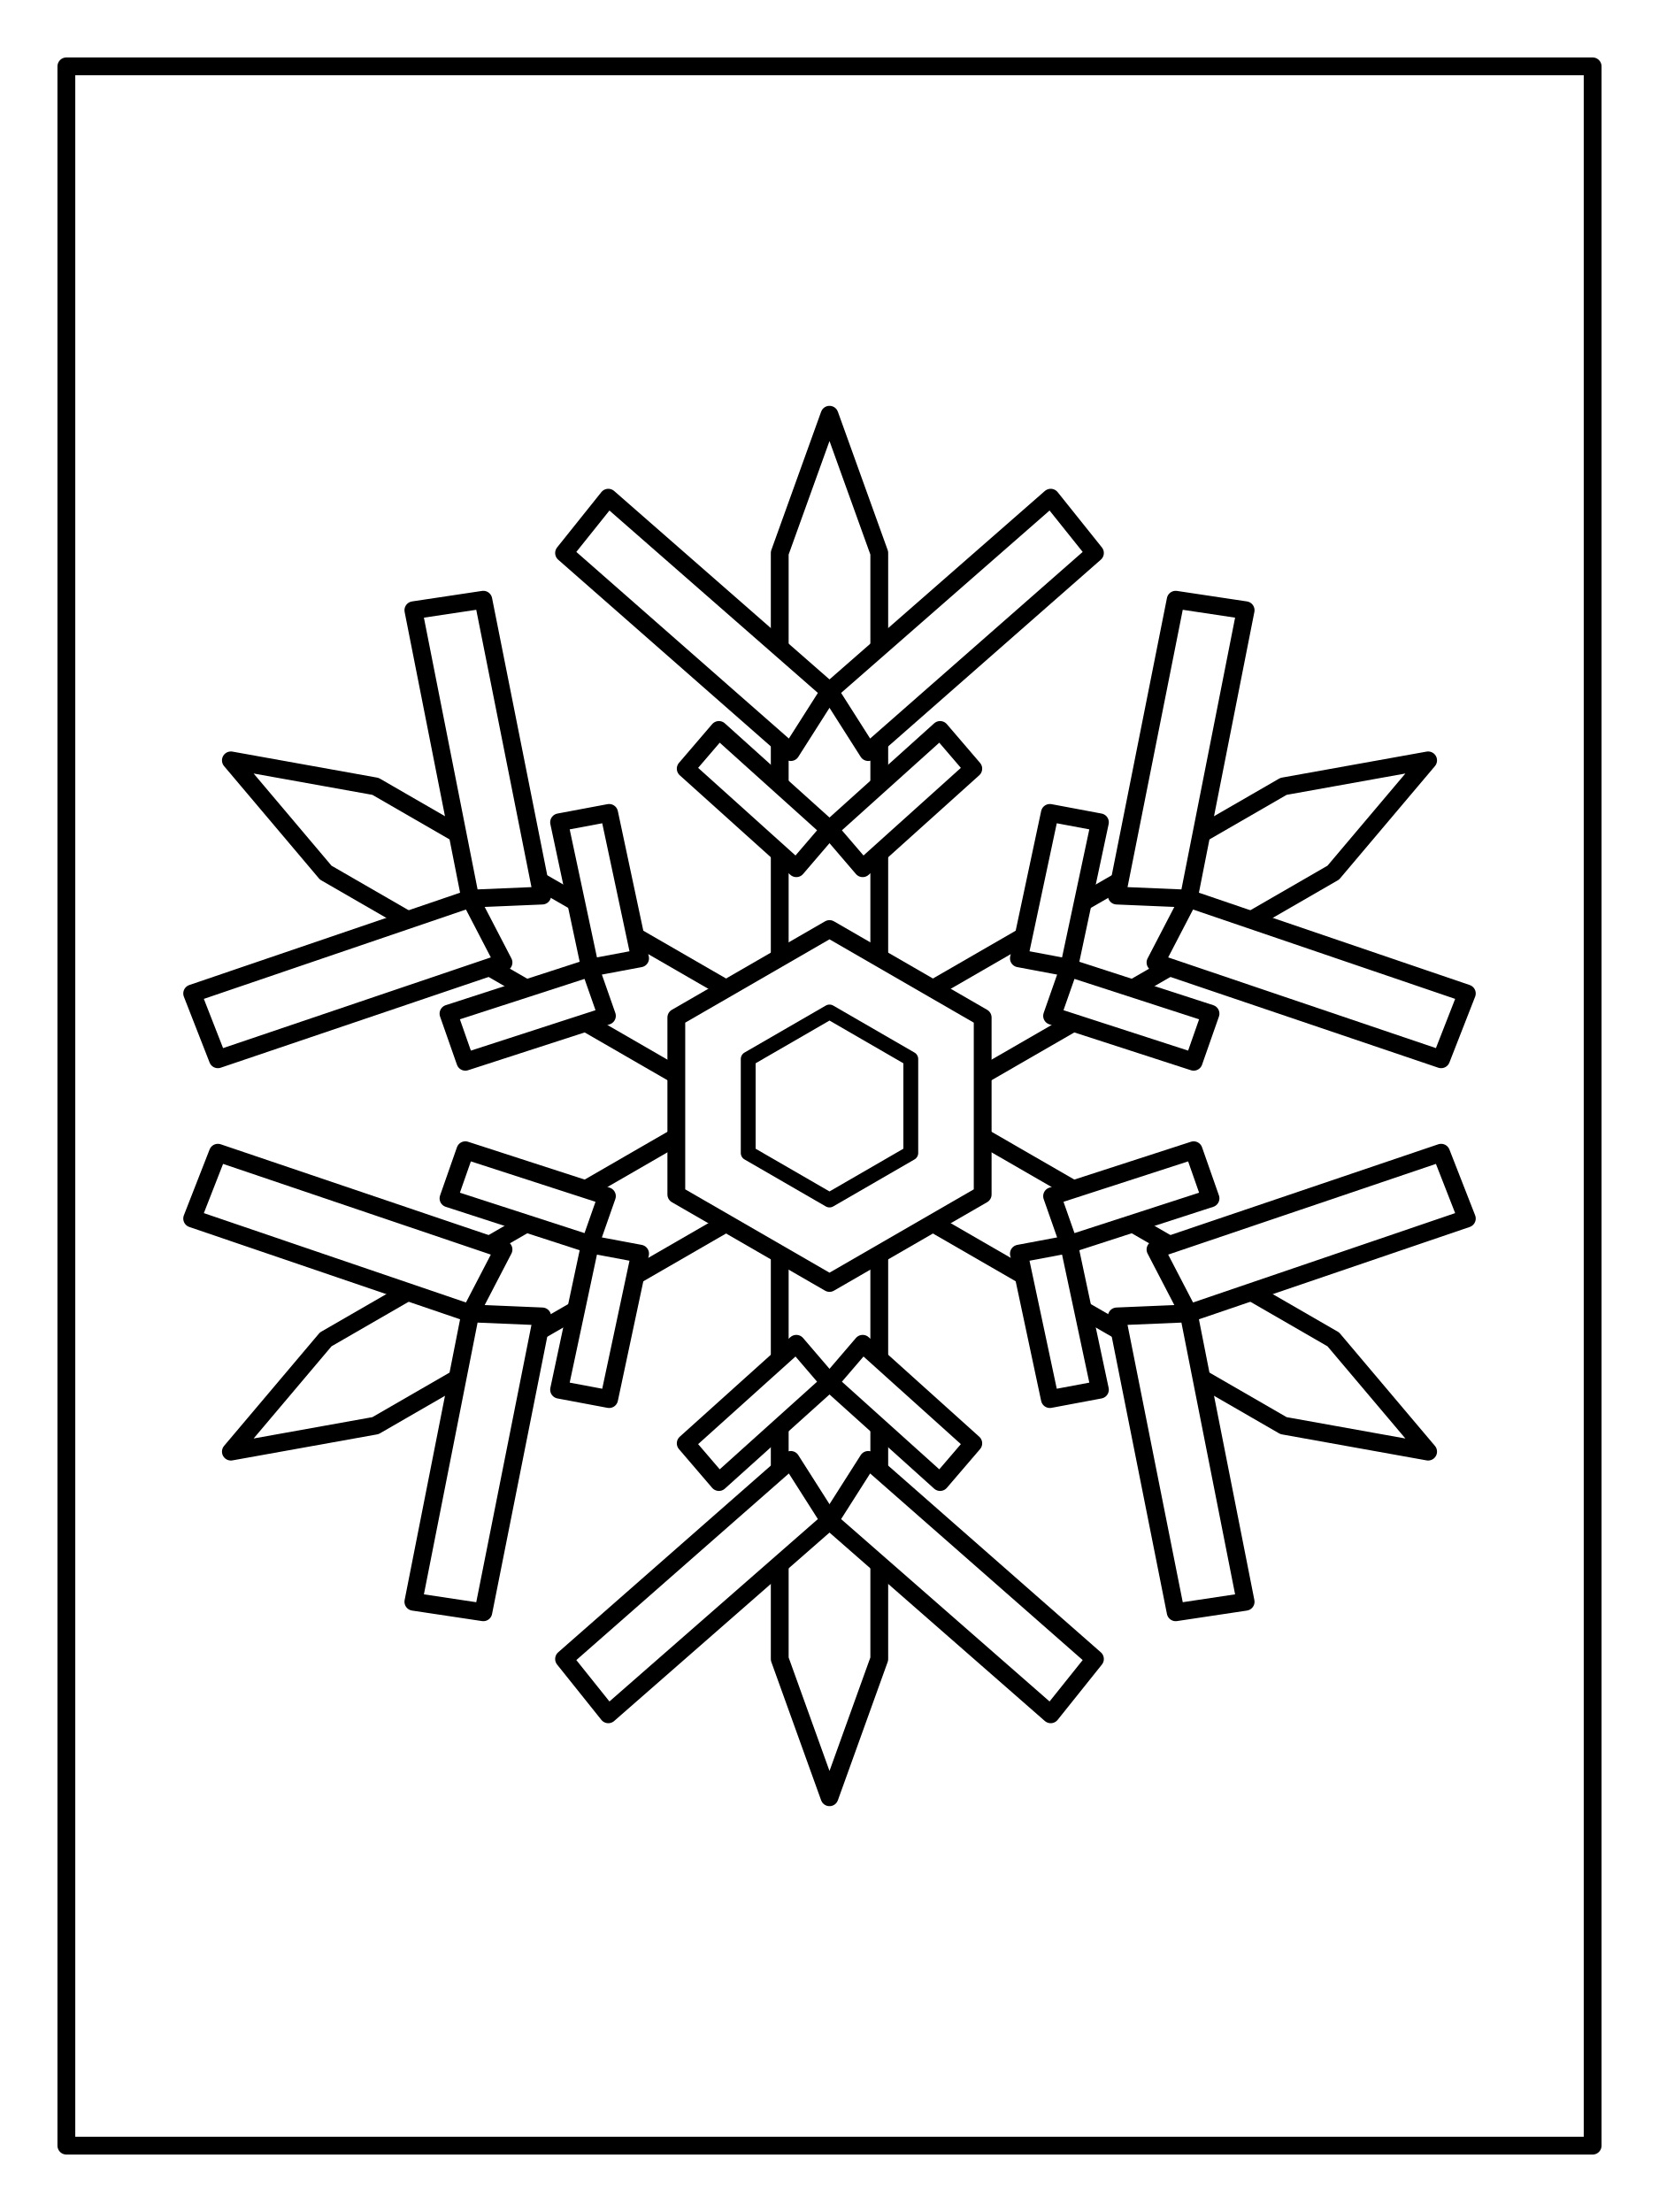
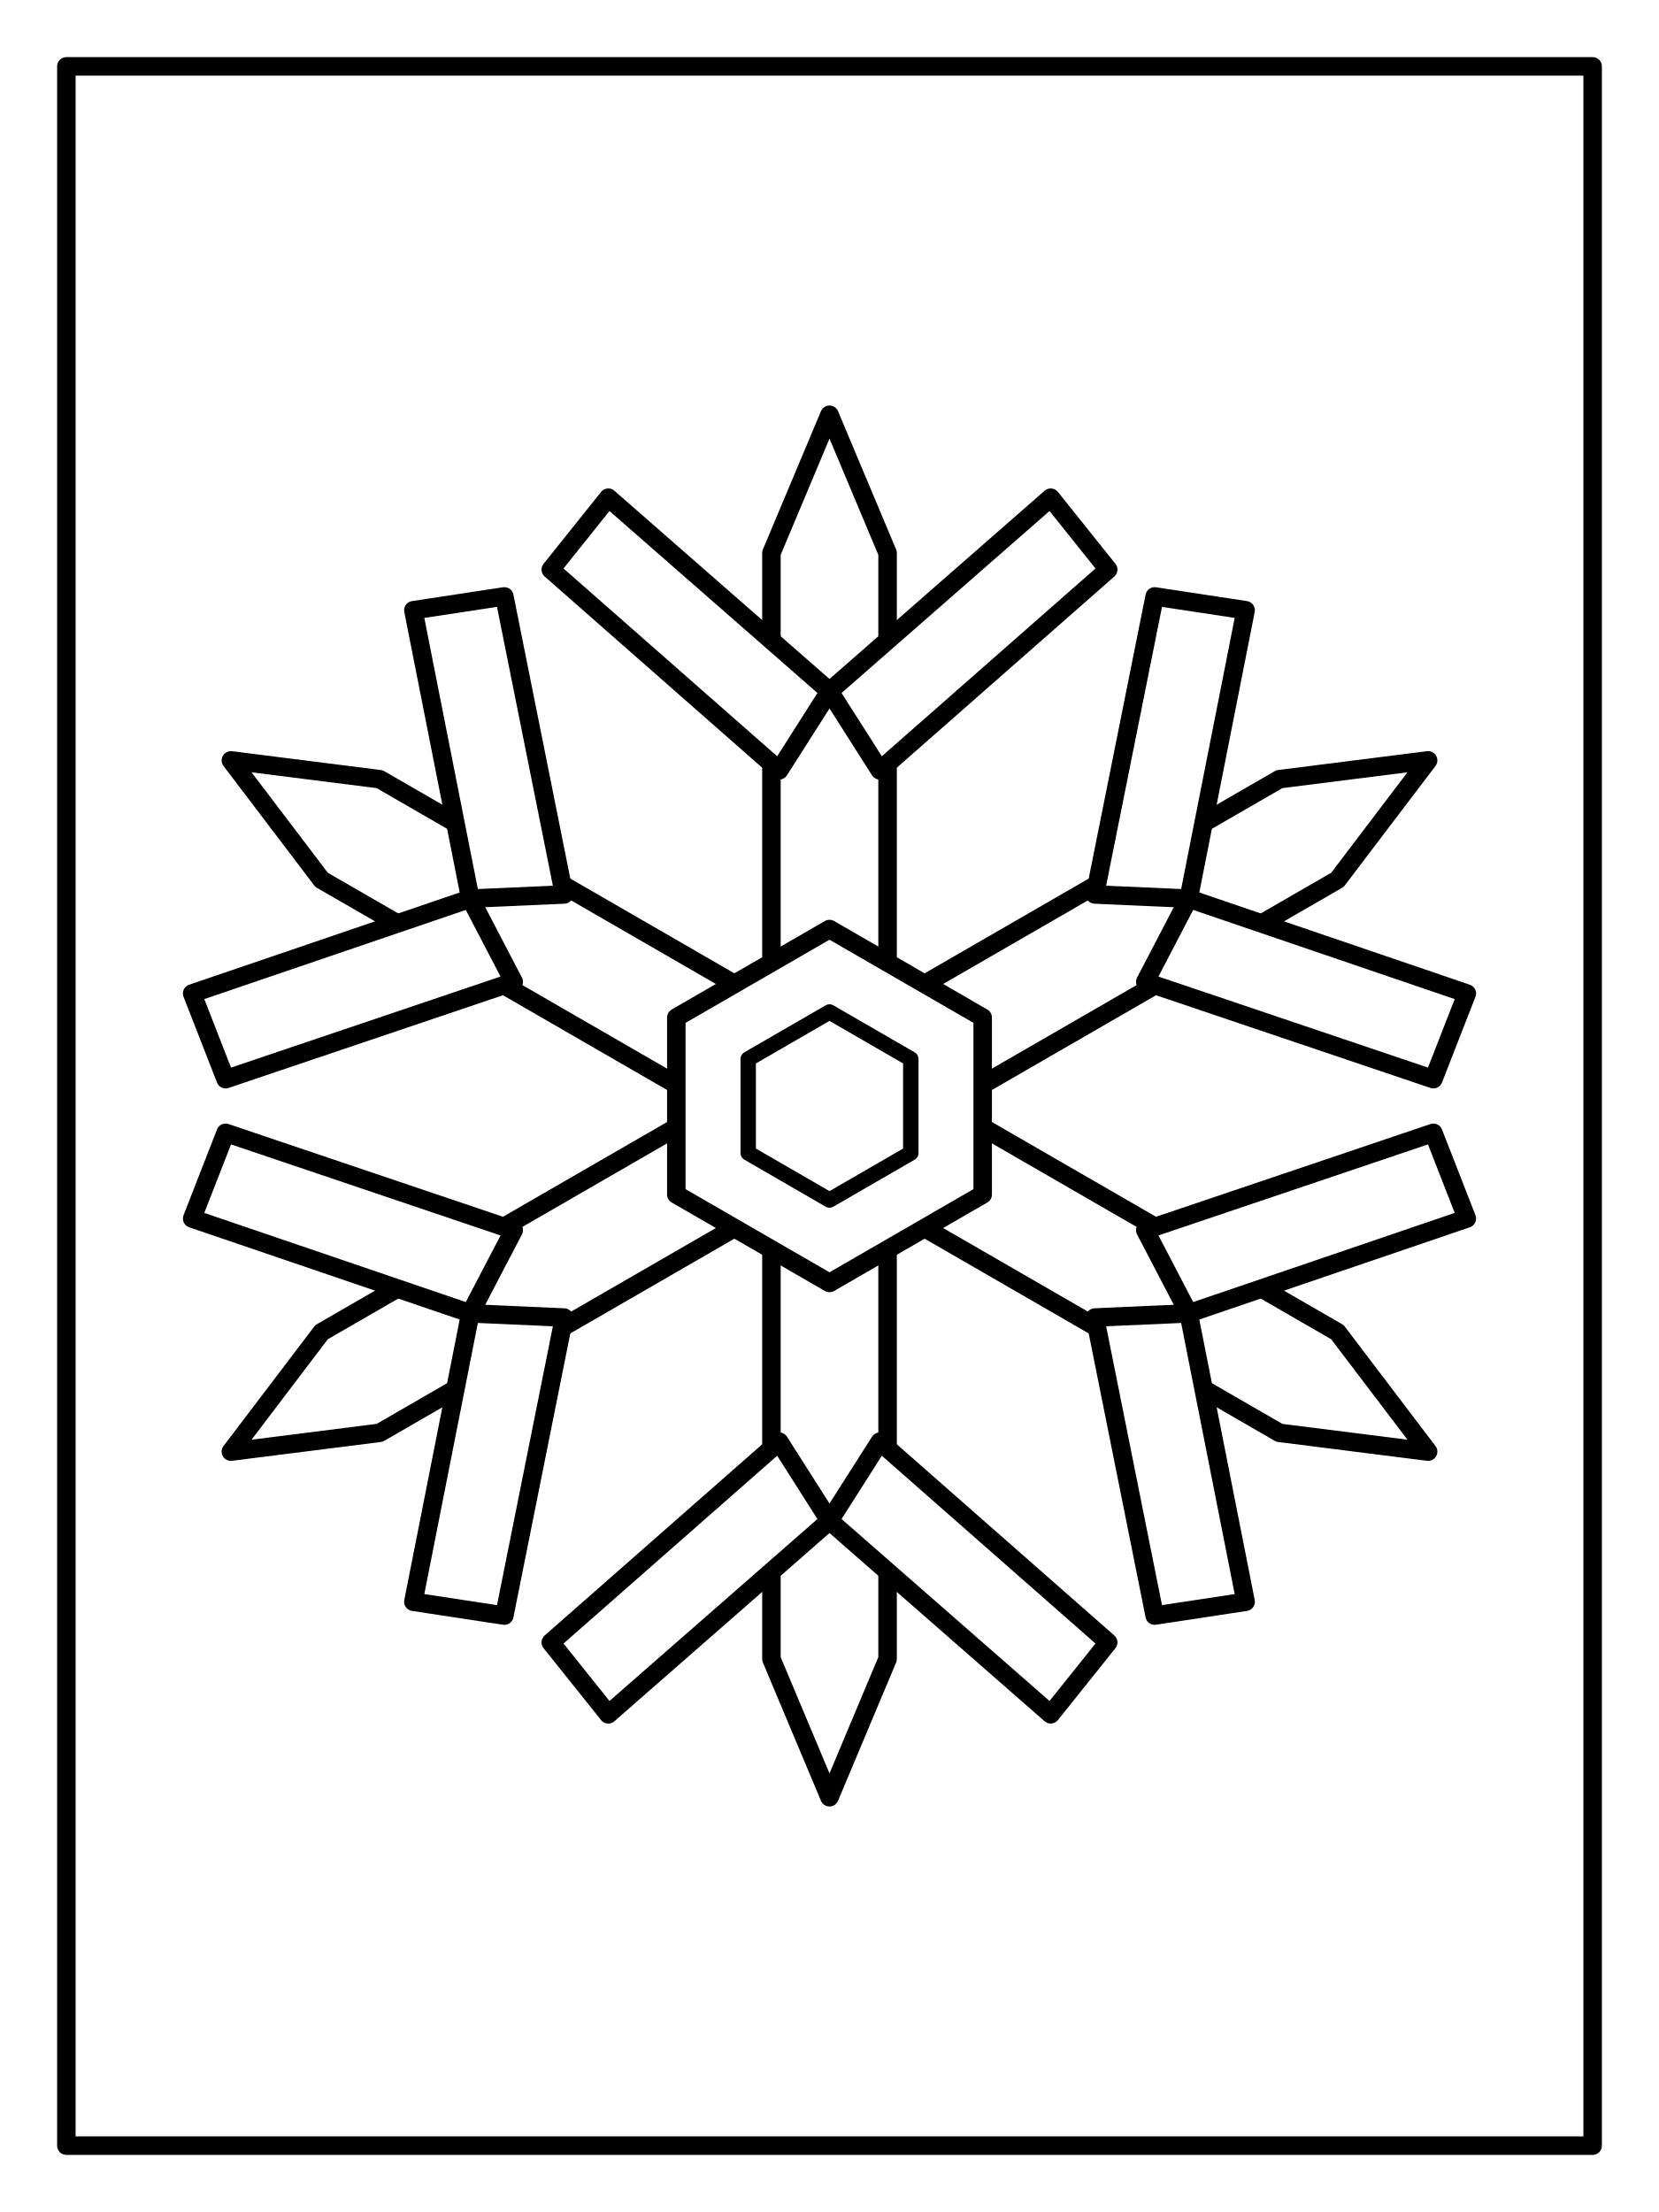
- <svg xmlns="http://www.w3.org/2000/svg" version="1.1" viewBox="0 0 600 800" width="5.823in" height="7.764in" role="img" aria-label="The Snowflake, a picture to color">
+ <svg xmlns="http://www.w3.org/2000/svg" version="1.1" viewBox="0 0 600 800" width="5.607in" height="7.476in" role="img" aria-label="The Snowflake, a picture to color">
  <rect width="600" height="800" fill="#fff" />
-   <g transform="translate(0 0) scale(1)" fill="#fff" data-bw="white" stroke="#000" stroke-width="6.44" stroke-linecap="round" stroke-linejoin="round">
+   <g transform="translate(0 0) scale(1)" fill="#fff" data-bw="white" stroke="#000" stroke-width="6.688" stroke-linecap="round" stroke-linejoin="round">
    <path d="M24 24 L576 24 L576 776 L24 776 Z" />
-     <path d="M282 400 L282 200 L300 150 L318 200 L318 400 Z" />
-     <path d="M300 250 L220 180 L204 200 L286 272 Z" />
-     <path d="M300 250 L380 180 L396 200 L314 272 Z" />
-     <path d="M300 300 L260 264 L248 278 L288 314 Z" />
-     <path d="M300 300 L340 264 L352 278 L312 314 Z" />
-     <path d="M291 384.4 L464.2 284.4 L516.5 275 L482.2 315.6 L309 415.6 Z" />
-     <path d="M429.9 325 L450.5 220.7 L425.2 216.9 L403.9 323.9 Z" />
-     <path d="M429.9 325 L530.5 359.3 L521.2 383.1 L417.9 348.1 Z" />
-     <path d="M386.6 350 L397.8 297.4 L379.7 294 L368.5 346.6 Z" />
-     <path d="M386.6 350 L437.8 366.6 L431.7 384 L380.5 367.4 Z" />
-     <path d="M309 384.4 L482.2 484.4 L516.5 525 L464.2 515.6 L291 415.6 Z" />
-     <path d="M429.9 475 L530.5 440.7 L521.2 416.9 L417.9 451.9 Z" />
-     <path d="M429.9 475 L450.5 579.3 L425.2 583.1 L403.9 476.1 Z" />
-     <path d="M386.6 450 L437.8 433.4 L431.7 416 L380.5 432.6 Z" />
-     <path d="M386.6 450 L397.8 502.6 L379.7 506 L368.5 453.4 Z" />
-     <path d="M318 400 L318 600 L300 650 L282 600 L282 400 Z" />
-     <path d="M300 550 L380 620 L396 600 L314 528 Z" />
-     <path d="M300 550 L220 620 L204 600 L286 528 Z" />
-     <path d="M300 500 L340 536 L352 522 L312 486 Z" />
-     <path d="M300 500 L260 536 L248 522 L288 486 Z" />
-     <path d="M309 415.6 L135.8 515.6 L83.5 525 L117.8 484.4 L291 384.4 Z" />
-     <path d="M170.1 475 L149.5 579.3 L174.8 583.1 L196.1 476.1 Z" />
-     <path d="M170.1 475 L69.5 440.7 L78.8 416.9 L182.1 451.9 Z" />
-     <path d="M213.4 450 L202.2 502.6 L220.3 506 L231.5 453.4 Z" />
-     <path d="M213.4 450 L162.2 433.4 L168.3 416 L219.5 432.6 Z" />
-     <path d="M291 415.6 L117.8 315.6 L83.5 275 L135.8 284.4 L309 384.4 Z" />
-     <path d="M170.1 325 L69.5 359.3 L78.8 383.1 L182.1 348.1 Z" />
-     <path d="M170.1 325 L149.5 220.7 L174.8 216.9 L196.1 323.9 Z" />
-     <path d="M213.4 350 L162.2 366.6 L168.3 384 L219.5 367.4 Z" />
-     <path d="M213.4 350 L202.2 297.4 L220.3 294 L231.5 346.6 Z" />
+     <path d="M279 400 L279 200 L300 150 L321 200 L321 400 Z" />
+     <path d="M300 250 L220 180 L199.2 206 L281.8 278.6 Z" />
+     <path d="M300 250 L380 180 L400.8 206 L318.2 278.6 Z" />
+     <path d="M289.5 381.8 L462.7 281.8 L516.5 275 L483.7 318.2 L310.5 418.2 Z" />
+     <path d="M429.9 325 L450.5 220.7 L417.6 215.7 L396 323.5 Z" />
+     <path d="M429.9 325 L530.5 359.3 L518.4 390.3 L414.2 355.1 Z" />
+     <path d="M310.5 381.8 L483.7 481.8 L516.5 525 L462.7 518.2 L289.5 418.2 Z" />
+     <path d="M429.9 475 L530.5 440.7 L518.4 409.7 L414.2 444.9 Z" />
+     <path d="M429.9 475 L450.5 579.3 L417.6 584.3 L396 476.5 Z" />
+     <path d="M321 400 L321 600 L300 650 L279 600 L279 400 Z" />
+     <path d="M300 550 L380 620 L400.8 594 L318.2 521.4 Z" />
+     <path d="M300 550 L220 620 L199.2 594 L281.8 521.4 Z" />
+     <path d="M310.5 418.2 L137.3 518.2 L83.5 525 L116.3 481.8 L289.5 381.8 Z" />
+     <path d="M170.1 475 L149.5 579.3 L182.4 584.3 L204 476.5 Z" />
+     <path d="M170.1 475 L69.5 440.7 L81.6 409.7 L185.8 444.9 Z" />
+     <path d="M289.5 418.2 L116.3 318.2 L83.5 275 L137.3 281.8 L310.5 381.8 Z" />
+     <path d="M170.1 325 L69.5 359.3 L81.6 390.3 L185.8 355.1 Z" />
+     <path d="M170.1 325 L149.5 220.7 L182.4 215.7 L204 323.5 Z" />
    <path d="M300 336 L355.4 368 L355.4 432 L300 464 L244.6 432 L244.6 368 Z" />
-     <path fill="none" stroke-width="5.367" d="M300 366 L329.4 383 L329.4 417 L300 434 L270.6 417 L270.6 383 Z" />
+     <path fill="none" stroke-width="5.573" d="M300 366 L329.4 383 L329.4 417 L300 434 L270.6 417 L270.6 383 Z" />
  </g>
</svg>
